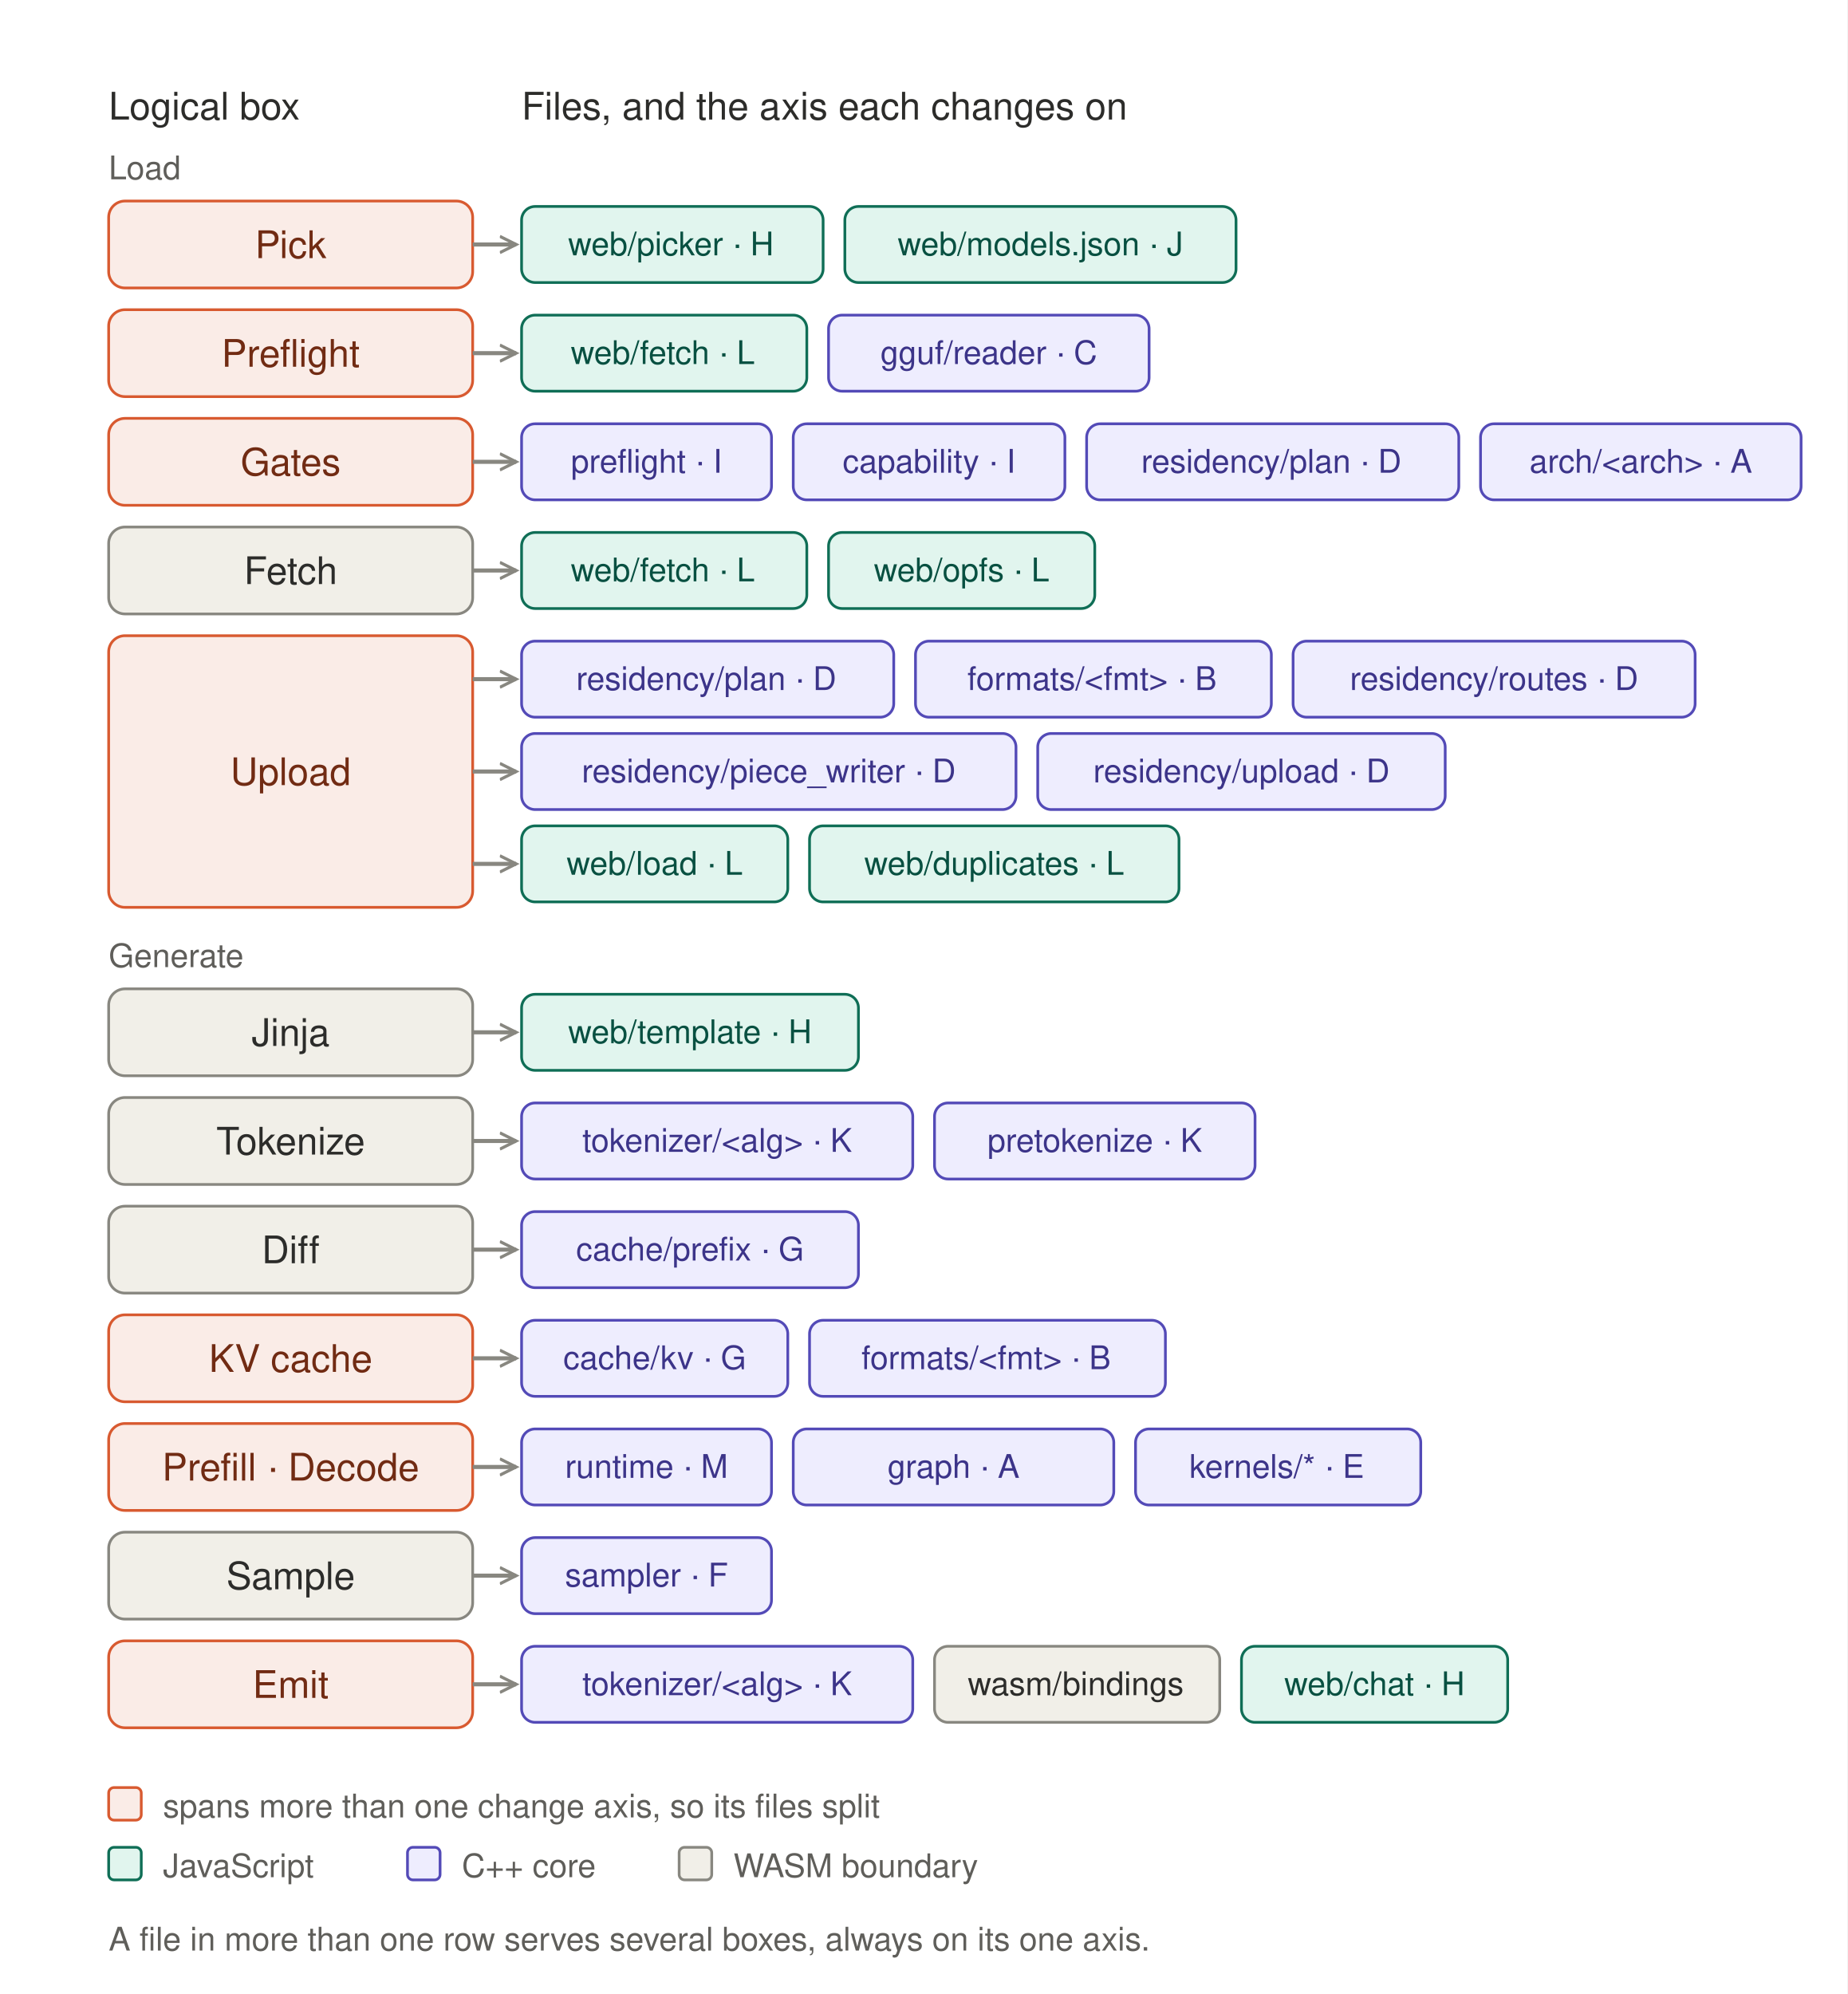
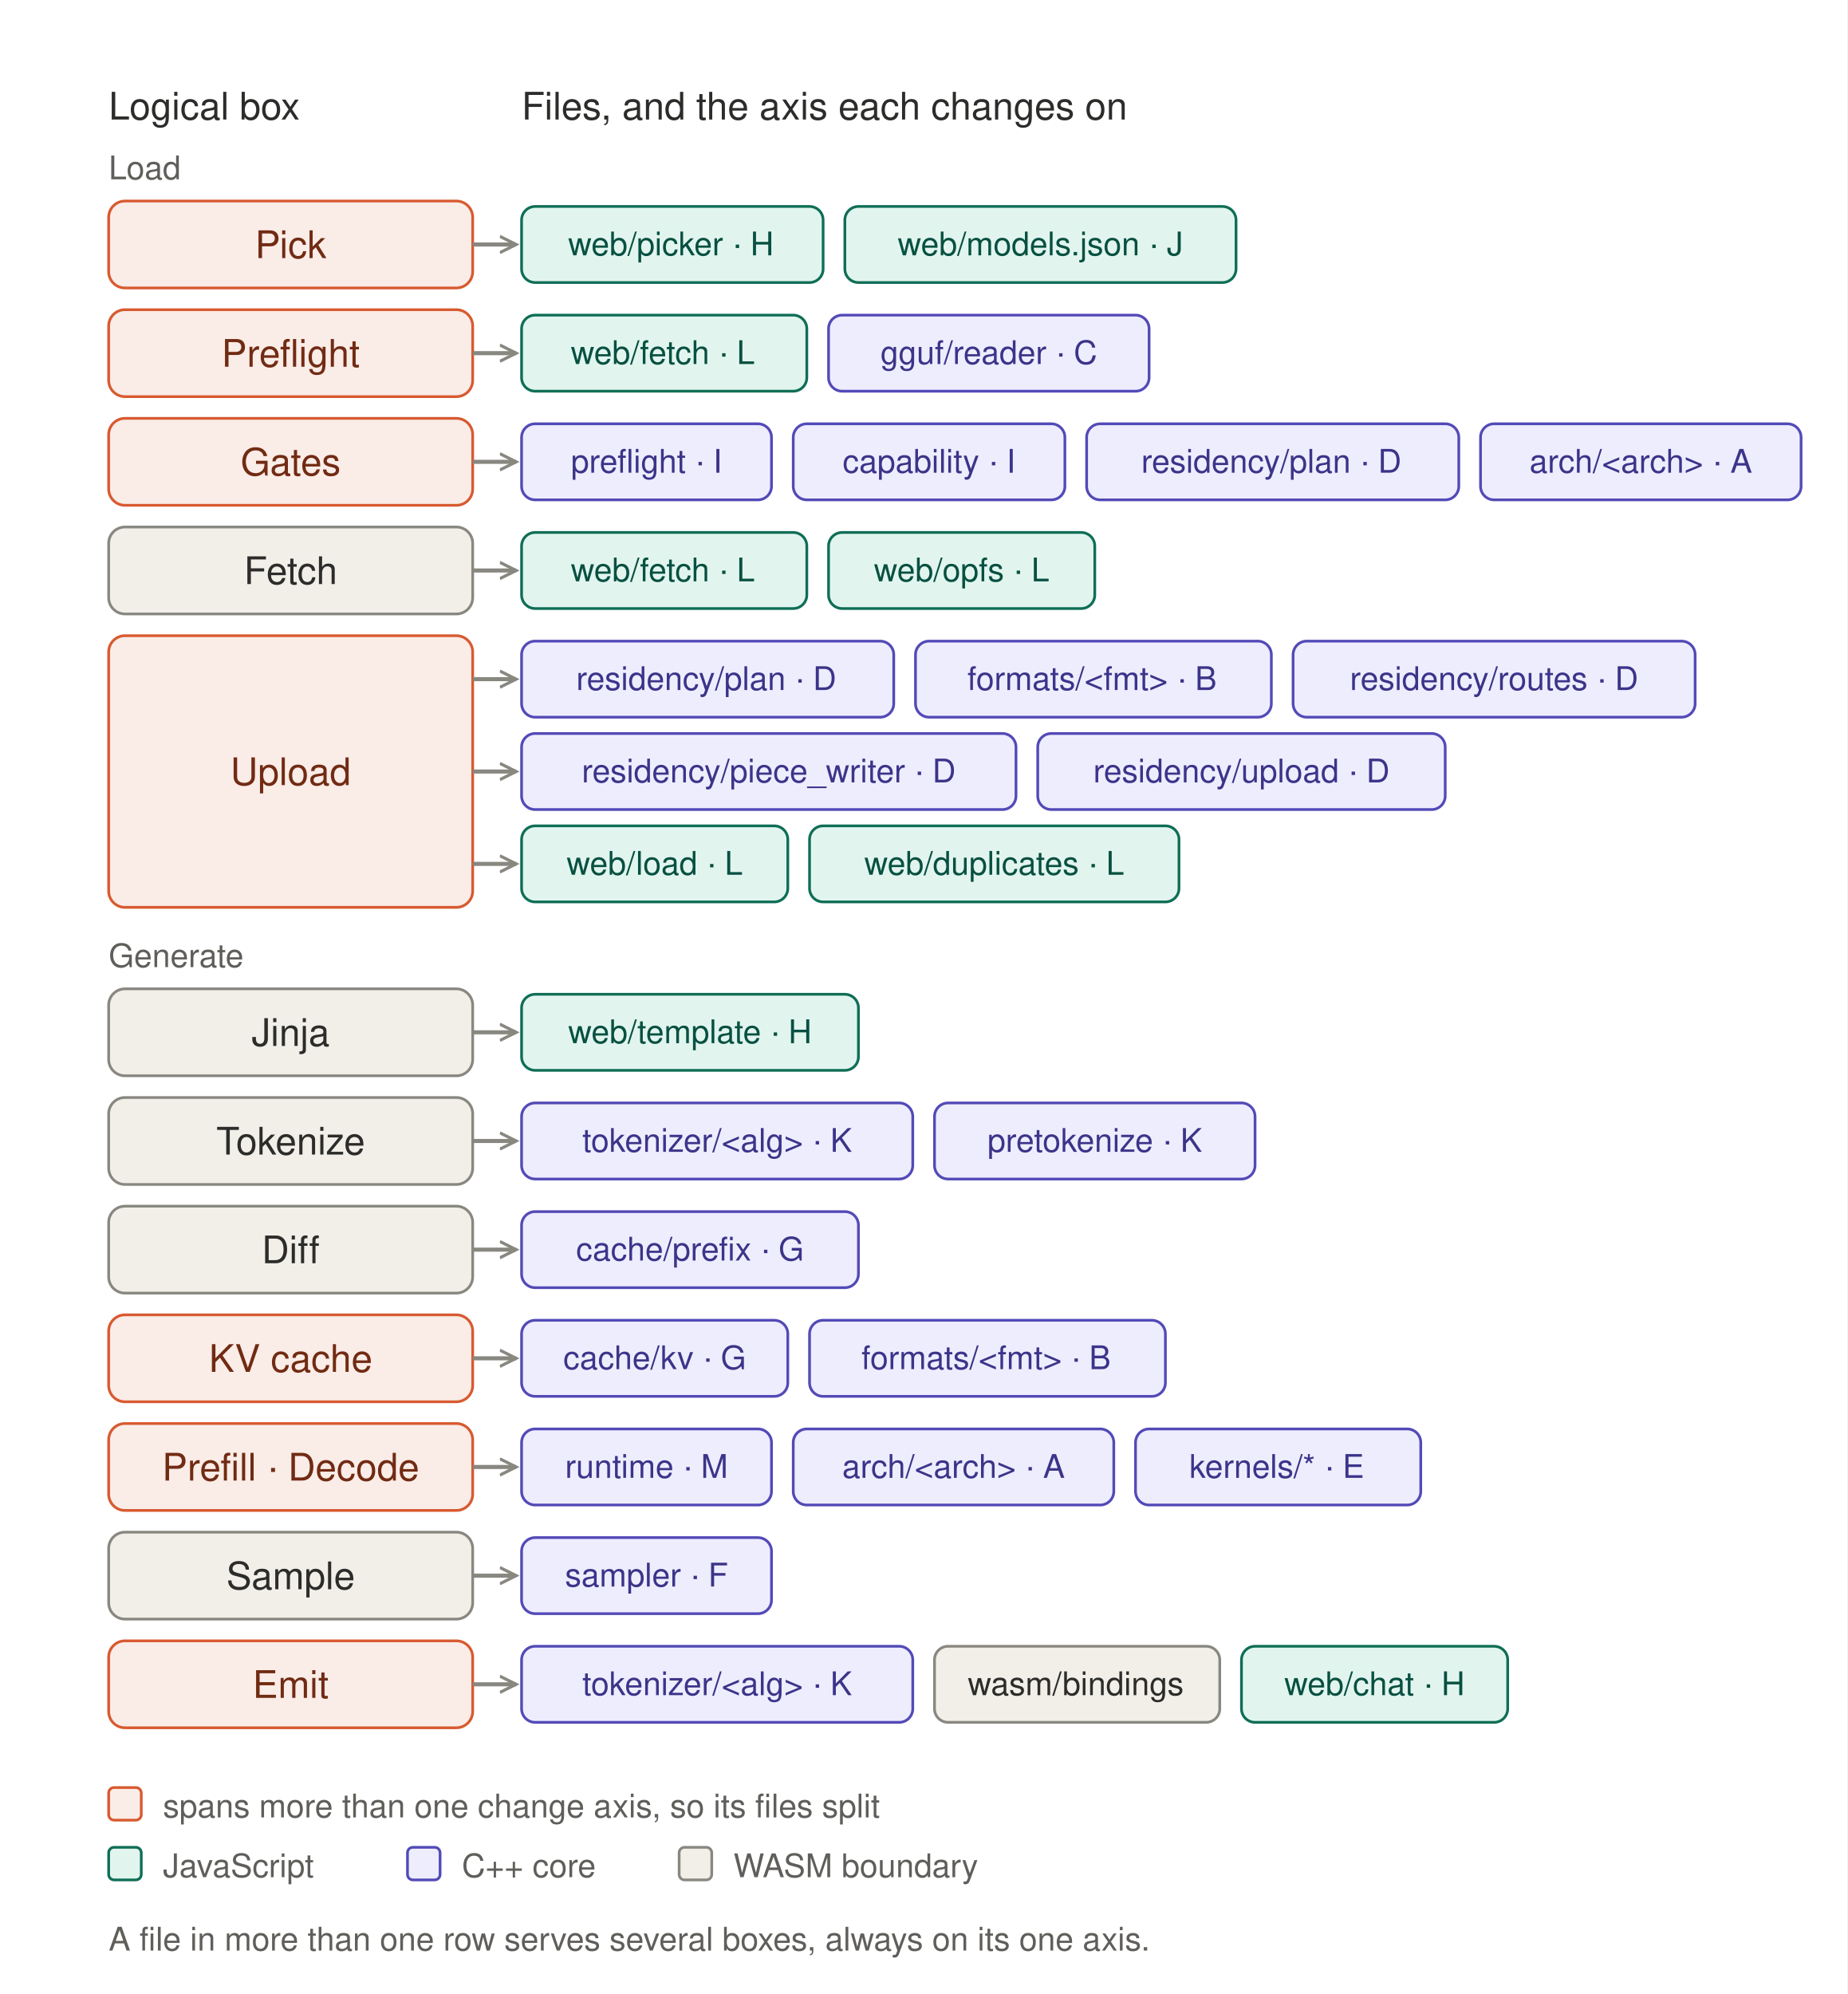
<svg xmlns="http://www.w3.org/2000/svg" width="680" height="734" viewBox="0 0 680 734" role="img">
  <style>
  .bg { fill: #FFFFFF; }
  .th { font: 500 14px -apple-system, BlinkMacSystemFont, "Segoe UI", Helvetica, Arial, sans-serif; fill: #2C2C2A; }
  .ts { font: 400 12px -apple-system, BlinkMacSystemFont, "Segoe UI", Helvetica, Arial, sans-serif; fill: #5F5E5A; }
  rect { stroke-width: 1; }
  .coral rect  { fill: #FAECE7; stroke: #D85A30; } .coral text  { fill: #712B13; }
  .gray rect   { fill: #F1EFE8; stroke: #888780; } .gray text   { fill: #2C2C2A; }
  .teal rect   { fill: #E1F5EE; stroke: #0F6E56; } .teal text   { fill: #085041; }
  .purple rect { fill: #EEEDFE; stroke: #534AB7; } .purple text { fill: #3C3489; }
  .arr { stroke: #888780; stroke-width: 1.5; fill: none; }
</style>
  <defs>
    <marker id="a" viewBox="0 0 10 10" refX="8" refY="5" markerWidth="5" markerHeight="5" orient="auto-start-reverse">
      <path d="M 0 1 L 8 5 L 0 9" fill="none" stroke="#888780" stroke-width="1.5" />
    </marker>
  </defs>
  <rect class="bg" x="0" y="0" width="680" height="734" />
  <text class="th" x="40" y="44">Logical box</text>
  <text class="th" x="192" y="44">Files, and the axis each changes on</text>
  <text class="ts" x="40" y="66">Load</text>
  <g class="coral">
    <rect x="40" y="74" width="134" height="32" rx="6" />
    <text class="th" x="107" y="95" text-anchor="middle">Pick</text>
  </g>
  <line class="arr" x1="174" y1="90" x2="190" y2="90" marker-end="url(#a)" />
  <g class="teal">
    <rect x="192" y="76" width="111" height="28" rx="5" />
    <text class="ts" x="247" y="94" text-anchor="middle">web/picker · H</text>
  </g>
  <g class="teal">
    <rect x="311" y="76" width="144" height="28" rx="5" />
    <text class="ts" x="383" y="94" text-anchor="middle">web/models.json · J</text>
  </g>
  <g class="coral">
    <rect x="40" y="114" width="134" height="32" rx="6" />
    <text class="th" x="107" y="135" text-anchor="middle">Preflight</text>
  </g>
  <line class="arr" x1="174" y1="130" x2="190" y2="130" marker-end="url(#a)" />
  <g class="teal">
    <rect x="192" y="116" width="105" height="28" rx="5" />
    <text class="ts" x="244" y="134" text-anchor="middle">web/fetch · L</text>
  </g>
  <g class="purple">
    <rect x="305" y="116" width="118" height="28" rx="5" />
    <text class="ts" x="364" y="134" text-anchor="middle">gguf/reader · C</text>
  </g>
  <g class="coral">
    <rect x="40" y="154" width="134" height="32" rx="6" />
    <text class="th" x="107" y="175" text-anchor="middle">Gates</text>
  </g>
  <line class="arr" x1="174" y1="170" x2="190" y2="170" marker-end="url(#a)" />
  <g class="purple">
    <rect x="192" y="156" width="92" height="28" rx="5" />
    <text class="ts" x="238" y="174" text-anchor="middle">preflight · I</text>
  </g>
  <g class="purple">
    <rect x="292" y="156" width="100" height="28" rx="5" />
    <text class="ts" x="342" y="174" text-anchor="middle">capability · I</text>
  </g>
  <g class="purple">
    <rect x="400" y="156" width="137" height="28" rx="5" />
    <text class="ts" x="468" y="174" text-anchor="middle">residency/plan · D</text>
  </g>
  <g class="purple">
    <rect x="545" y="156" width="118" height="28" rx="5" />
    <text class="ts" x="604" y="174" text-anchor="middle">arch/&lt;arch&gt; · A</text>
  </g>
  <g class="gray">
    <rect x="40" y="194" width="134" height="32" rx="6" />
    <text class="th" x="107" y="215" text-anchor="middle">Fetch</text>
  </g>
  <line class="arr" x1="174" y1="210" x2="190" y2="210" marker-end="url(#a)" />
  <g class="teal">
    <rect x="192" y="196" width="105" height="28" rx="5" />
    <text class="ts" x="244" y="214" text-anchor="middle">web/fetch · L</text>
  </g>
  <g class="teal">
    <rect x="305" y="196" width="98" height="28" rx="5" />
    <text class="ts" x="354" y="214" text-anchor="middle">web/opfs · L</text>
  </g>
  <g class="coral">
    <rect x="40" y="234" width="134" height="100" rx="6" />
    <text class="th" x="107" y="289" text-anchor="middle">Upload</text>
  </g>
  <line class="arr" x1="174" y1="250" x2="190" y2="250" marker-end="url(#a)" />
  <line class="arr" x1="174" y1="284" x2="190" y2="284" marker-end="url(#a)" />
  <line class="arr" x1="174" y1="318" x2="190" y2="318" marker-end="url(#a)" />
  <g class="purple">
    <rect x="192" y="236" width="137" height="28" rx="5" />
    <text class="ts" x="260" y="254" text-anchor="middle">residency/plan · D</text>
  </g>
  <g class="purple">
    <rect x="337" y="236" width="131" height="28" rx="5" />
    <text class="ts" x="402" y="254" text-anchor="middle">formats/&lt;fmt&gt; · B</text>
  </g>
  <g class="purple">
    <rect x="476" y="236" width="148" height="28" rx="5" />
    <text class="ts" x="550" y="254" text-anchor="middle">residency/routes · D</text>
  </g>
  <g class="purple">
    <rect x="192" y="270" width="182" height="28" rx="5" />
    <text class="ts" x="283" y="288" text-anchor="middle">residency/piece_writer · D</text>
  </g>
  <g class="purple">
    <rect x="382" y="270" width="150" height="28" rx="5" />
    <text class="ts" x="457" y="288" text-anchor="middle">residency/upload · D</text>
  </g>
  <g class="teal">
    <rect x="192" y="304" width="98" height="28" rx="5" />
    <text class="ts" x="241" y="322" text-anchor="middle">web/load · L</text>
  </g>
  <g class="teal">
    <rect x="298" y="304" width="136" height="28" rx="5" />
    <text class="ts" x="366" y="322" text-anchor="middle">web/duplicates · L</text>
  </g>
  <text class="ts" x="40" y="356">Generate</text>
  <g class="gray">
    <rect x="40" y="364" width="134" height="32" rx="6" />
    <text class="th" x="107" y="385" text-anchor="middle">Jinja</text>
  </g>
  <line class="arr" x1="174" y1="380" x2="190" y2="380" marker-end="url(#a)" />
  <g class="teal">
    <rect x="192" y="366" width="124" height="28" rx="5" />
    <text class="ts" x="254" y="384" text-anchor="middle">web/template · H</text>
  </g>
  <g class="gray">
    <rect x="40" y="404" width="134" height="32" rx="6" />
    <text class="th" x="107" y="425" text-anchor="middle">Tokenize</text>
  </g>
  <line class="arr" x1="174" y1="420" x2="190" y2="420" marker-end="url(#a)" />
  <g class="purple">
    <rect x="192" y="406" width="144" height="28" rx="5" />
    <text class="ts" x="264" y="424" text-anchor="middle">tokenizer/&lt;alg&gt; · K</text>
  </g>
  <g class="purple">
    <rect x="344" y="406" width="118" height="28" rx="5" />
    <text class="ts" x="403" y="424" text-anchor="middle">pretokenize · K</text>
  </g>
  <g class="gray">
    <rect x="40" y="444" width="134" height="32" rx="6" />
    <text class="th" x="107" y="465" text-anchor="middle">Diff</text>
  </g>
  <line class="arr" x1="174" y1="460" x2="190" y2="460" marker-end="url(#a)" />
  <g class="purple">
    <rect x="192" y="446" width="124" height="28" rx="5" />
    <text class="ts" x="254" y="464" text-anchor="middle">cache/prefix · G</text>
  </g>
  <g class="coral">
    <rect x="40" y="484" width="134" height="32" rx="6" />
    <text class="th" x="107" y="505" text-anchor="middle">KV cache</text>
  </g>
  <line class="arr" x1="174" y1="500" x2="190" y2="500" marker-end="url(#a)" />
  <g class="purple">
    <rect x="192" y="486" width="98" height="28" rx="5" />
    <text class="ts" x="241" y="504" text-anchor="middle">cache/kv · G</text>
  </g>
  <g class="purple">
    <rect x="298" y="486" width="131" height="28" rx="5" />
    <text class="ts" x="363" y="504" text-anchor="middle">formats/&lt;fmt&gt; · B</text>
  </g>
  <g class="coral">
    <rect x="40" y="524" width="134" height="32" rx="6" />
    <text class="th" x="107" y="545" text-anchor="middle">Prefill · Decode</text>
  </g>
  <line class="arr" x1="174" y1="540" x2="190" y2="540" marker-end="url(#a)" />
  <g class="purple">
    <rect x="192" y="526" width="92" height="28" rx="5" />
    <text class="ts" x="238" y="544" text-anchor="middle">runtime · M</text>
  </g>
  <g class="purple">
    <rect x="292" y="526" width="118" height="28" rx="5" />
-     <text class="ts" x="351" y="544" text-anchor="middle">graph · A</text>
+     <text class="ts" x="351" y="544" text-anchor="middle">arch/&lt;arch&gt; · A</text>
  </g>
  <g class="purple">
    <rect x="418" y="526" width="105" height="28" rx="5" />
    <text class="ts" x="470" y="544" text-anchor="middle">kernels/* · E</text>
  </g>
  <g class="gray">
    <rect x="40" y="564" width="134" height="32" rx="6" />
    <text class="th" x="107" y="585" text-anchor="middle">Sample</text>
  </g>
  <line class="arr" x1="174" y1="580" x2="190" y2="580" marker-end="url(#a)" />
  <g class="purple">
    <rect x="192" y="566" width="92" height="28" rx="5" />
    <text class="ts" x="238" y="584" text-anchor="middle">sampler · F</text>
  </g>
  <g class="coral">
    <rect x="40" y="604" width="134" height="32" rx="6" />
    <text class="th" x="107" y="625" text-anchor="middle">Emit</text>
  </g>
  <line class="arr" x1="174" y1="620" x2="190" y2="620" marker-end="url(#a)" />
  <g class="purple">
    <rect x="192" y="606" width="144" height="28" rx="5" />
    <text class="ts" x="264" y="624" text-anchor="middle">tokenizer/&lt;alg&gt; · K</text>
  </g>
  <g class="gray">
    <rect x="344" y="606" width="105" height="28" rx="5" />
    <text class="ts" x="396" y="624" text-anchor="middle">wasm/bindings</text>
  </g>
  <g class="teal">
    <rect x="457" y="606" width="98" height="28" rx="5" />
    <text class="ts" x="506" y="624" text-anchor="middle">web/chat · H</text>
  </g>
  <g class="coral">
    <rect x="40" y="658" width="12" height="12" rx="2" />
  </g>
  <text class="ts" x="60" y="669">spans more than one change axis, so its files split</text>
  <g class="teal">
    <rect x="40" y="680" width="12" height="12" rx="2" />
  </g>
  <text class="ts" x="60" y="691">JavaScript</text>
  <g class="purple">
    <rect x="150" y="680" width="12" height="12" rx="2" />
  </g>
  <text class="ts" x="170" y="691">C++ core</text>
  <g class="gray">
    <rect x="250" y="680" width="12" height="12" rx="2" />
  </g>
  <text class="ts" x="270" y="691">WASM boundary</text>
  <text class="ts" x="40" y="718">A file in more than one row serves several boxes, always on its one axis.</text>
</svg>
